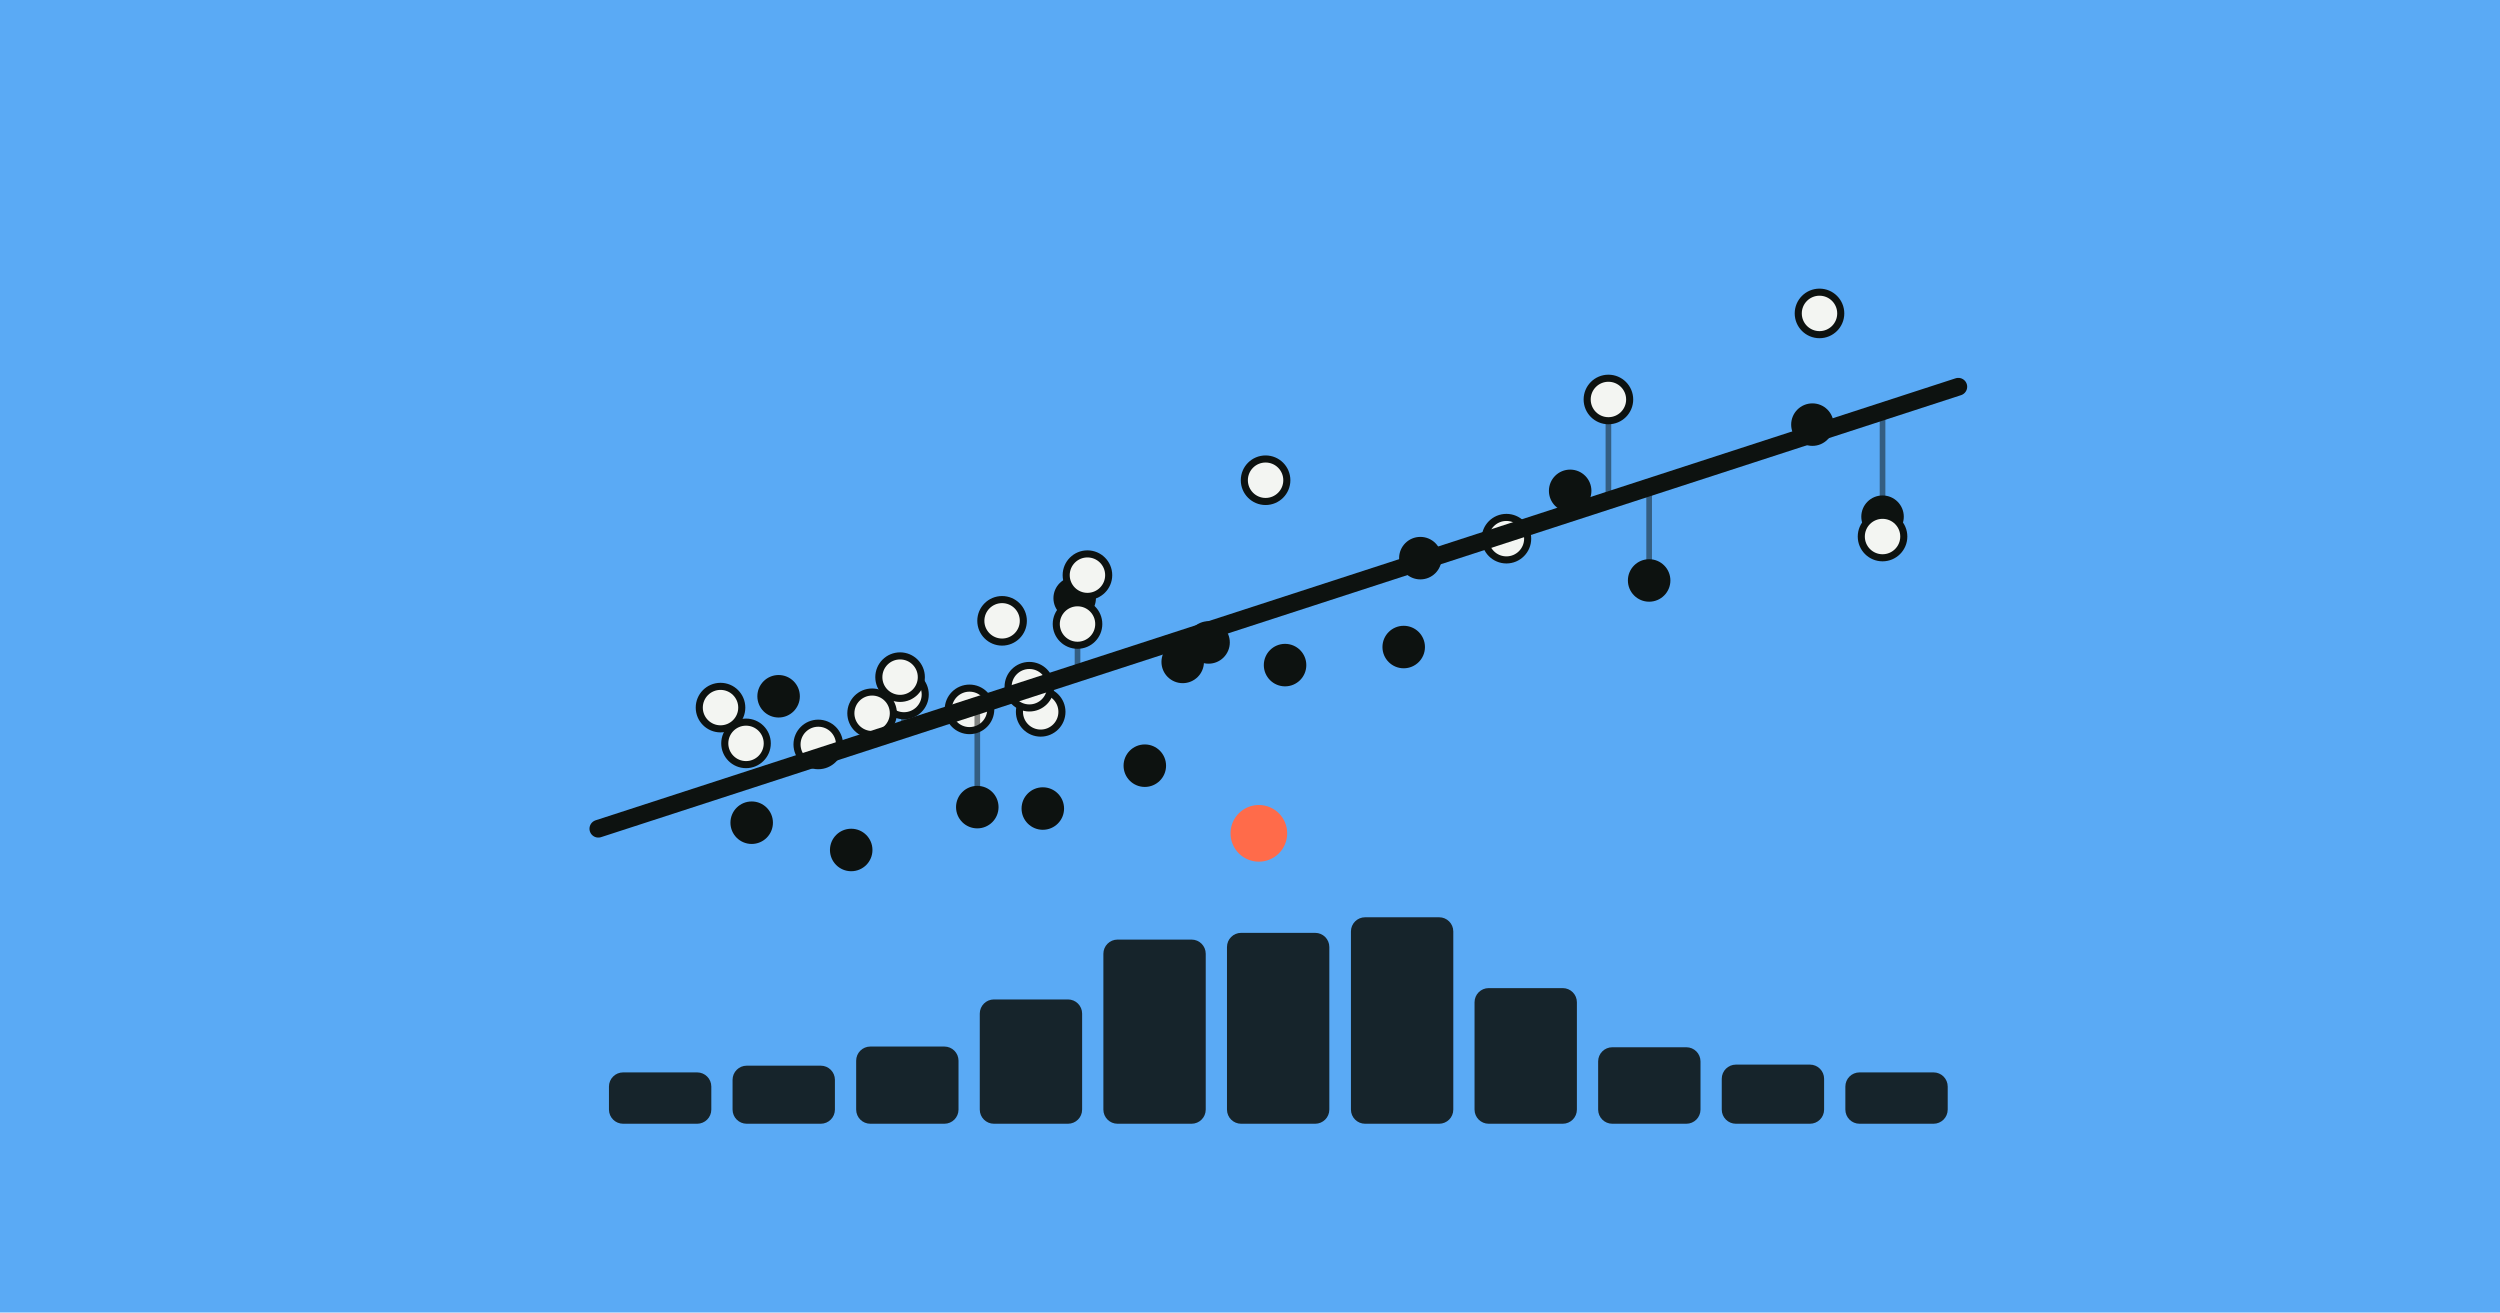
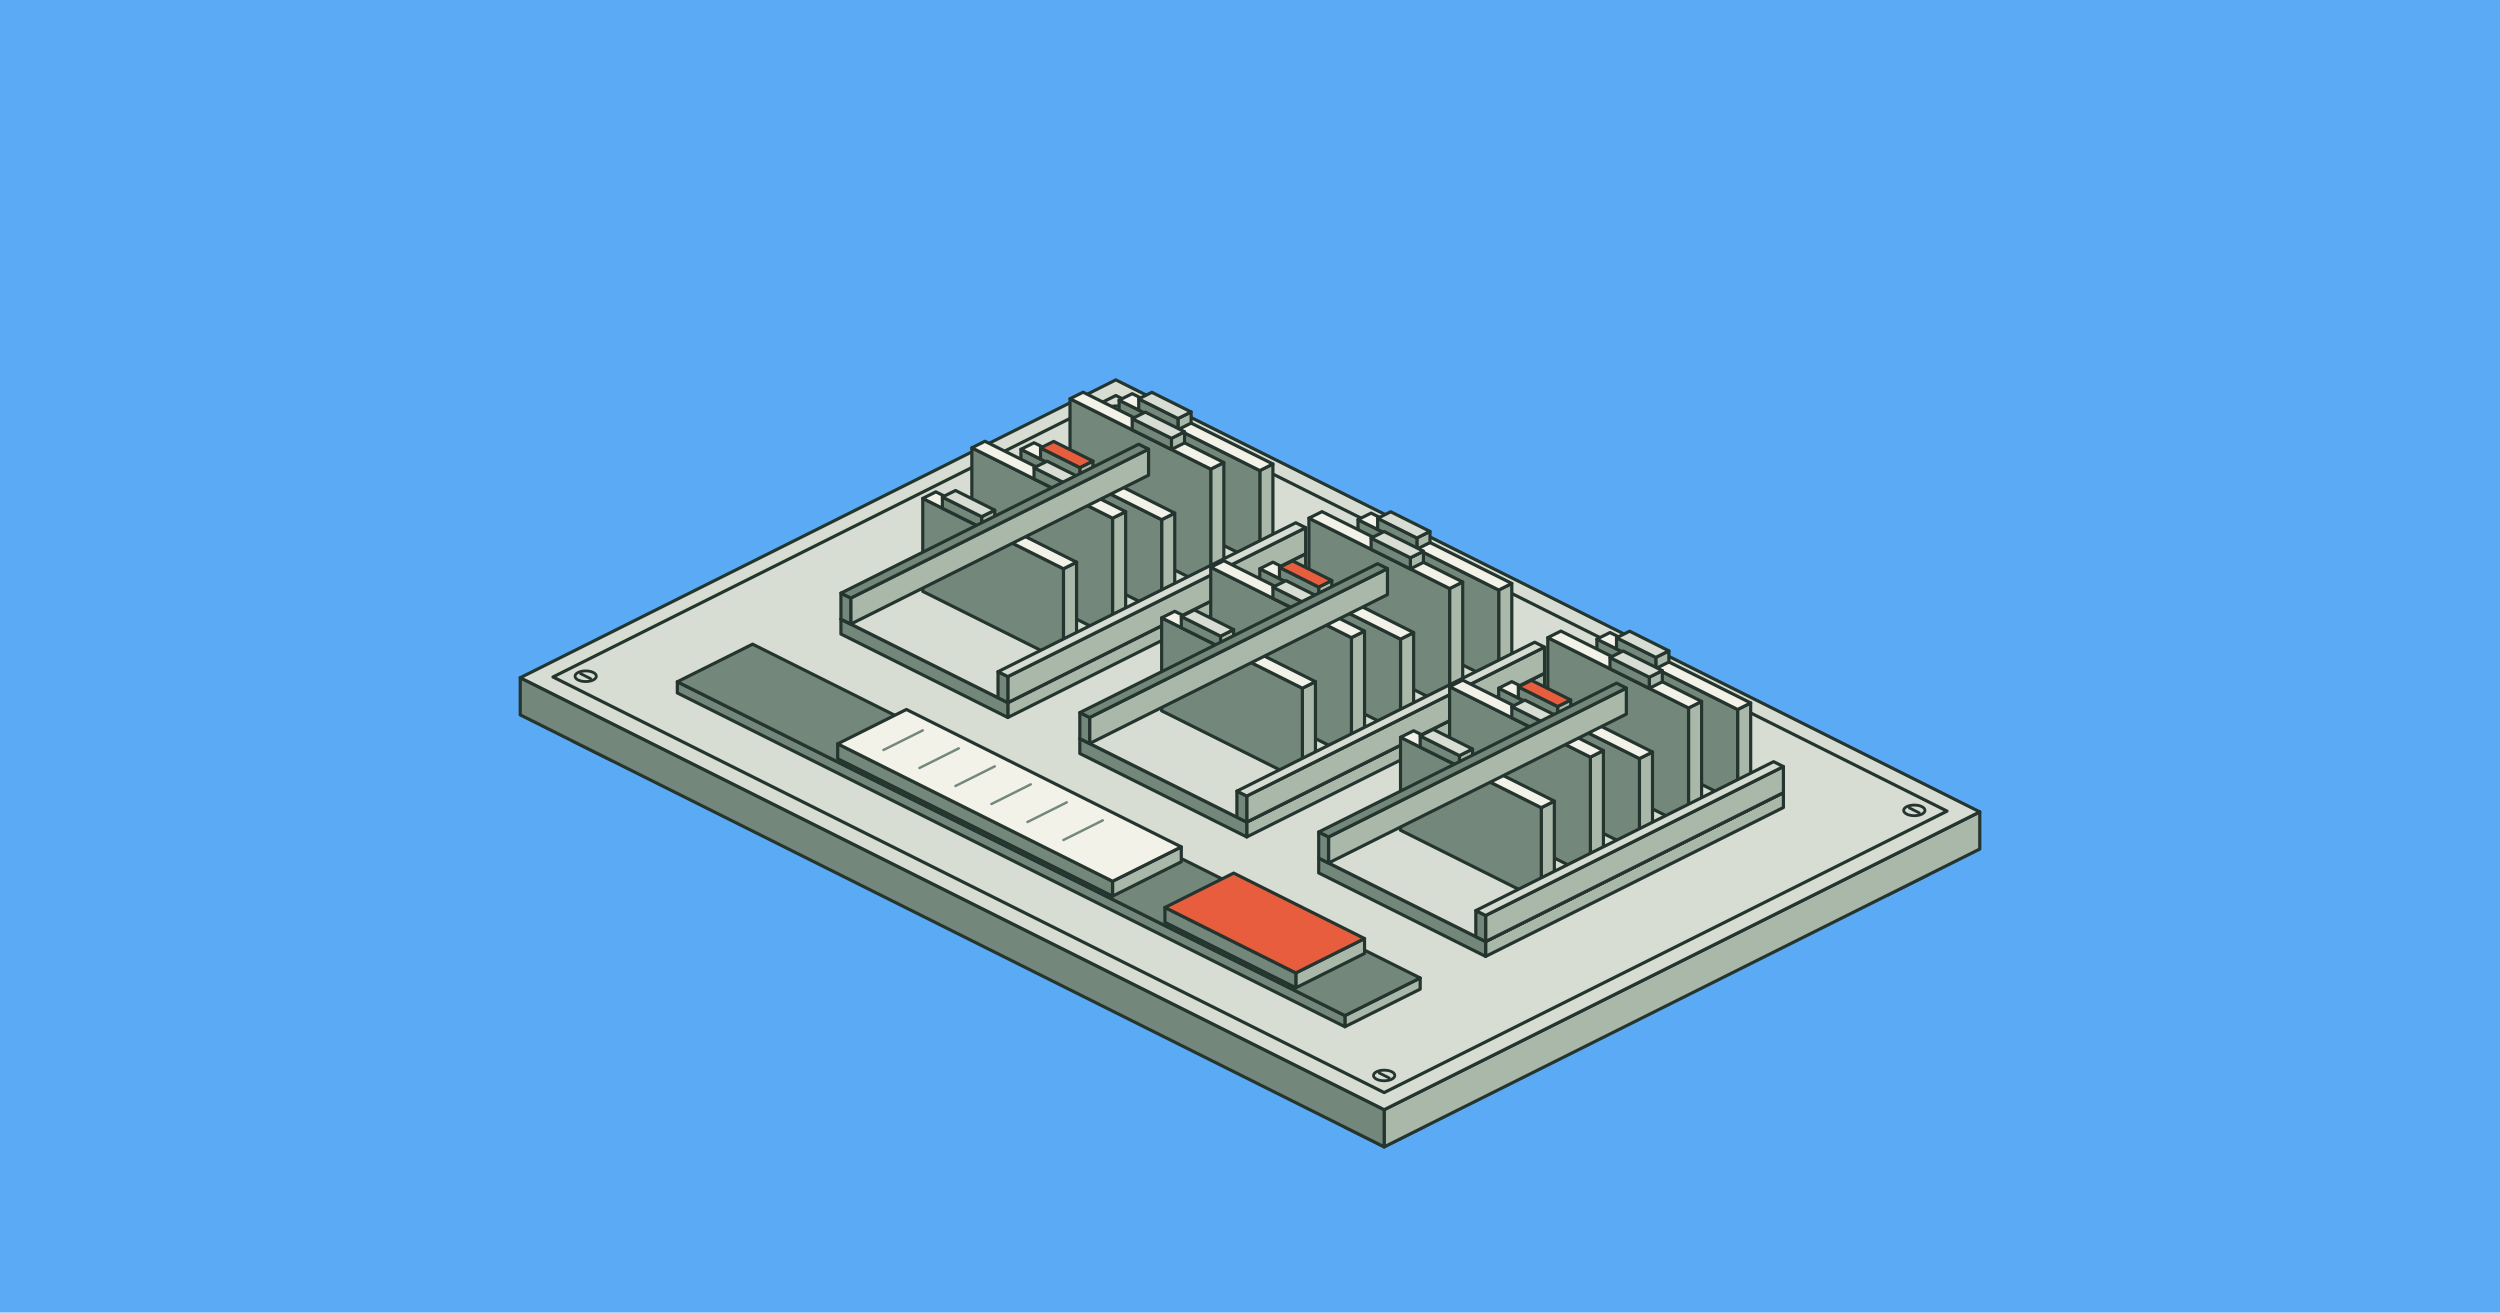
<svg xmlns="http://www.w3.org/2000/svg" viewBox="0 0 1200 630" width="1200" height="630">
  <rect width="1200" height="630" fill="#5aaaf5" />
  <g transform="translate(192 43) scale(1.7)">
-     <rect x="59" y="277.5" width="28.9" height="14.5" rx="4" fill="#0d1210" opacity="0.88" />
-     <rect x="93.9" y="275.6" width="28.9" height="16.4" rx="4" fill="#0d1210" opacity="0.88" />
-     <rect x="128.8" y="270.2" width="28.9" height="21.8" rx="4" fill="#0d1210" opacity="0.88" />
-     <rect x="163.7" y="256.9" width="28.9" height="35.1" rx="4" fill="#0d1210" opacity="0.88" />
-     <rect x="198.6" y="240" width="28.9" height="52" rx="4" fill="#0d1210" opacity="0.88" />
-     <rect x="233.5" y="238.1" width="28.9" height="53.9" rx="4" fill="#0d1210" opacity="0.88" />
-     <rect x="268.5" y="233.7" width="28.9" height="58.3" rx="4" fill="#0d1210" opacity="0.88" />
-     <rect x="303.4" y="253.7" width="28.9" height="38.3" rx="4" fill="#0d1210" opacity="0.88" />
-     <rect x="338.3" y="270.4" width="28.9" height="21.6" rx="4" fill="#0d1210" opacity="0.88" />
-     <rect x="373.2" y="275.3" width="28.9" height="16.7" rx="4" fill="#0d1210" opacity="0.88" />
-     <rect x="408.1" y="277.5" width="28.9" height="14.5" rx="4" fill="#0d1210" opacity="0.88" />
-     <line x1="418.6" y1="120.6" x2="418.6" y2="90.9" stroke="#0d1210" stroke-width="1.6" opacity="0.5" />
-     <circle cx="418.6" cy="120.6" r="6" fill="#0d1210" />
-     <circle cx="312.4" cy="126.8" r="6" fill="#f3f5f2" stroke="#0d1210" stroke-width="2" />
-     <circle cx="99.3" cy="207" r="6" fill="#0d1210" />
-     <line x1="142.3" y1="170.8" x2="142.3" y2="180.7" stroke="#0d1210" stroke-width="1.6" opacity="0.5" />
-     <circle cx="142.3" cy="170.8" r="6" fill="#f3f5f2" stroke="#0d1210" stroke-width="2" />
-     <circle cx="330.4" cy="113.3" r="6" fill="#0d1210" />
-     <circle cx="418.6" cy="126.2" r="6" fill="#f3f5f2" stroke="#0d1210" stroke-width="2" />
-     <line x1="352.7" y1="138.6" x2="352.7" y2="112.3" stroke="#0d1210" stroke-width="1.6" opacity="0.5" />
-     <circle cx="352.7" cy="138.6" r="6" fill="#0d1210" />
-     <circle cx="170" cy="150" r="6" fill="#f3f5f2" stroke="#0d1210" stroke-width="2" />
-     <circle cx="127.4" cy="214.7" r="6" fill="#0d1210" />
-     <line x1="133.3" y1="176.1" x2="133.3" y2="183.6" stroke="#0d1210" stroke-width="1.6" opacity="0.5" />
-     <circle cx="133.3" cy="176.1" r="6" fill="#f3f5f2" stroke="#0d1210" stroke-width="2" />
-     <circle cx="190.5" cy="143.6" r="6" fill="#0d1210" />
-     <circle cx="180.9" cy="175.7" r="6" fill="#f3f5f2" stroke="#0d1210" stroke-width="2" />
-     <line x1="398.8" y1="94.6" x2="398.8" y2="97.3" stroke="#0d1210" stroke-width="1.6" opacity="0.5" />
-     <circle cx="398.8" cy="94.6" r="6" fill="#0d1210" />
-     <circle cx="194.1" cy="137.1" r="6" fill="#f3f5f2" stroke="#0d1210" stroke-width="2" />
-     <circle cx="249.9" cy="162.5" r="6" fill="#0d1210" />
-     <line x1="160.8" y1="175" x2="160.8" y2="174.6" stroke="#0d1210" stroke-width="1.6" opacity="0.5" />
-     <circle cx="160.8" cy="175" r="6" fill="#f3f5f2" stroke="#0d1210" stroke-width="2" />
-     <circle cx="283.4" cy="157.4" r="6" fill="#0d1210" />
-     <circle cx="400.8" cy="63.2" r="6" fill="#f3f5f2" stroke="#0d1210" stroke-width="2" />
-     <line x1="163" y1="202.6" x2="163" y2="173.9" stroke="#0d1210" stroke-width="1.6" opacity="0.5" />
-     <circle cx="163" cy="202.6" r="6" fill="#0d1210" />
-     <circle cx="97.7" cy="184.6" r="6" fill="#f3f5f2" stroke="#0d1210" stroke-width="2" />
-     <circle cx="242.5" cy="210" r="8" fill="#ff6b4a" />
-     <line x1="118.1" y1="184.9" x2="118.1" y2="188.5" stroke="#0d1210" stroke-width="1.6" opacity="0.5" />
-     <circle cx="118.1" cy="184.9" r="6" fill="#f3f5f2" stroke="#0d1210" stroke-width="2" />
-     <circle cx="228.3" cy="156.1" r="6" fill="#0d1210" />
-     <circle cx="90.5" cy="174.5" r="6" fill="#f3f5f2" stroke="#0d1210" stroke-width="2" />
-     <line x1="288.1" y1="132.3" x2="288.1" y2="133.3" stroke="#0d1210" stroke-width="1.6" opacity="0.5" />
-     <circle cx="288.1" cy="132.3" r="6" fill="#0d1210" />
-     <circle cx="244.4" cy="110.3" r="6" fill="#f3f5f2" stroke="#0d1210" stroke-width="2" />
-     <circle cx="181.5" cy="203" r="6" fill="#0d1210" />
-     <line x1="341.2" y1="87.5" x2="341.2" y2="116" stroke="#0d1210" stroke-width="1.6" opacity="0.5" />
-     <circle cx="341.2" cy="87.5" r="6" fill="#f3f5f2" stroke="#0d1210" stroke-width="2" />
-     <circle cx="106.9" cy="171.3" r="6" fill="#0d1210" />
-     <circle cx="141.2" cy="165.9" r="6" fill="#f3f5f2" stroke="#0d1210" stroke-width="2" />
-     <line x1="221" y1="161.6" x2="221" y2="155.1" stroke="#0d1210" stroke-width="1.6" opacity="0.5" />
-     <circle cx="221" cy="161.6" r="6" fill="#0d1210" />
-     <circle cx="177.7" cy="168.6" r="6" fill="#f3f5f2" stroke="#0d1210" stroke-width="2" />
-     <circle cx="210.3" cy="190.9" r="6" fill="#0d1210" />
-     <line x1="191.3" y1="150.9" x2="191.3" y2="164.7" stroke="#0d1210" stroke-width="1.6" opacity="0.5" />
-     <circle cx="191.3" cy="150.9" r="6" fill="#f3f5f2" stroke="#0d1210" stroke-width="2" />
-     <line pathLength="1" x1="56" y1="208.7" x2="440" y2="83.9" stroke="#0d1210" stroke-width="5" stroke-linecap="round" />
+     <polygon points="213.2,105.41 213.2,112.76 202.12,118.3 202.12,110.95" fill="#aab8aa" stroke="#24342e" stroke-width=".9" stroke-linejoin="round" />
+     <polygon points="191.03,105.41 202.12,110.95 202.12,118.3 191.03,112.76" fill="#73877a" stroke="#24342e" stroke-width=".9" stroke-linejoin="round" />
+     <polygon points="202.12,99.87 213.2,105.41 202.12,110.95 191.03,105.41" fill="#24342e" stroke="#24342e" stroke-width=".9" stroke-linejoin="round" />
+     <polygon points="431.27,214.44 431.27,221.79 420.18,227.34 420.18,219.99" fill="#aab8aa" stroke="#24342e" stroke-width=".9" stroke-linejoin="round" />
+     <polygon points="409.09,214.44 420.18,219.99 420.18,227.34 409.09,221.79" fill="#73877a" stroke="#24342e" stroke-width=".9" stroke-linejoin="round" />
+     <polygon points="420.18,208.9 431.27,214.44 420.18,219.99 409.09,214.44" fill="#24342e" stroke="#24342e" stroke-width=".9" stroke-linejoin="round" />
+     <polygon points="70.91,176.56 70.91,183.91 59.82,189.45 59.82,182.1" fill="#aab8aa" stroke="#24342e" stroke-width=".9" stroke-linejoin="round" />
+     <polygon points="48.73,176.56 59.82,182.1 59.82,189.45 48.73,183.91" fill="#73877a" stroke="#24342e" stroke-width=".9" stroke-linejoin="round" />
+     <polygon points="59.82,171.01 70.91,176.56 59.82,182.1 48.73,176.56" fill="#24342e" stroke="#24342e" stroke-width=".9" stroke-linejoin="round" />
+     <polygon points="288.97,285.59 288.97,292.94 277.88,298.48 277.88,291.13" fill="#aab8aa" stroke="#24342e" stroke-width=".9" stroke-linejoin="round" />
+     <polygon points="266.8,285.59 277.88,291.13 277.88,298.48 266.8,292.94" fill="#73877a" stroke="#24342e" stroke-width=".9" stroke-linejoin="round" />
+     <polygon points="277.88,280.05 288.97,285.59 277.88,291.13 266.8,285.59" fill="#24342e" stroke="#24342e" stroke-width=".9" stroke-linejoin="round" />
+     <polygon points="446.05,203.94 446.05,214.44 277.88,298.53 277.88,288.03" fill="#aab8aa" stroke="#24342e" stroke-width=".9" stroke-linejoin="round" />
+     <polygon points="33.95,166.06 277.88,288.03 277.88,298.53 33.95,176.56" fill="#73877a" stroke="#24342e" stroke-width=".9" stroke-linejoin="round" />
+     <polygon points="202.12,81.97 446.05,203.94 277.88,288.03 33.95,166.06" fill="#d7ddd2" stroke="#24342e" stroke-width=".9" stroke-linejoin="round" />
+     <polygon points="202.12,86.38 436.81,203.73 277.88,283.2 43.19,165.85" fill="#d7ddd2" stroke="#24342e" stroke-width=".9" stroke-linejoin="round" />
+     <ellipse cx="202.12" cy="90.79" rx="3.01" ry="1.5" fill="none" stroke="#24342e" stroke-width="0.8" />
+     <path d="M200.73 90.1L203.5 91.49" fill="none" stroke="#24342e" stroke-width="0.8" stroke-linecap="round" stroke-linejoin="round" />
+     <ellipse cx="52.43" cy="165.64" rx="3.01" ry="1.5" fill="none" stroke="#24342e" stroke-width="0.8" />
+     <path d="M51.04 164.94L53.81 166.33" fill="none" stroke="#24342e" stroke-width="0.8" stroke-linecap="round" stroke-linejoin="round" />
+     <ellipse cx="427.57" cy="203.52" rx="3.01" ry="1.5" fill="none" stroke="#24342e" stroke-width="0.8" />
+     <path d="M426.19 202.83L428.96 204.22" fill="none" stroke="#24342e" stroke-width="0.8" stroke-linecap="round" stroke-linejoin="round" />
+     <ellipse cx="277.88" cy="278.37" rx="3.01" ry="1.5" fill="none" stroke="#24342e" stroke-width="0.8" />
+     <path d="M276.5 277.67L279.27 279.06" fill="none" stroke="#24342e" stroke-width="0.8" stroke-linecap="round" stroke-linejoin="round" />
+     <polygon points="255.71,131.05 255.71,135.25 171.62,177.29 171.62,173.09" fill="#aab8aa" stroke="#24342e" stroke-width=".9" stroke-linejoin="round" />
+     <polygon points="124.5,149.53 171.62,173.09 171.62,177.29 124.5,153.73" fill="#73877a" stroke="#24342e" stroke-width=".9" stroke-linejoin="round" />
+     <polygon points="208.58,107.49 255.71,131.05 171.62,173.09 124.5,149.53" fill="#d7ddd2" stroke="#24342e" stroke-width=".9" stroke-linejoin="round" />
+     <polygon points="246.47,105.72 246.47,131.97 242.77,133.82 242.77,107.57" fill="#aab8aa" stroke="#24342e" stroke-width=".9" stroke-linejoin="round" />
+     <polygon points="203.04,87.71 242.77,107.57 242.77,133.82 203.04,113.96" fill="#73877a" stroke="#24342e" stroke-width=".9" stroke-linejoin="round" />
+     <polygon points="206.74,85.86 246.47,105.72 242.77,107.57 203.04,87.71" fill="#f3f2e9" stroke="#24342e" stroke-width=".9" stroke-linejoin="round" />
+     <polygon points="223.37,91.02 223.37,94.17 219.67,96.02 219.67,92.87" fill="#aab8aa" stroke="#24342e" stroke-width=".9" stroke-linejoin="round" />
+     <polygon points="208.58,87.33 219.67,92.87 219.67,96.02 208.58,90.48" fill="#73877a" stroke="#24342e" stroke-width=".9" stroke-linejoin="round" />
+     <polygon points="212.28,85.48 223.37,91.02 219.67,92.87 208.58,87.33" fill="#d7ddd2" stroke="#24342e" stroke-width=".9" stroke-linejoin="round" />
+     <polygon points="232.61,105.3 232.61,138.91 228.91,140.75 228.91,107.15" fill="#aab8aa" stroke="#24342e" stroke-width=".9" stroke-linejoin="round" />
+     <polygon points="189.18,87.29 228.91,107.15 228.91,140.75 189.18,120.89" fill="#73877a" stroke="#24342e" stroke-width=".9" stroke-linejoin="round" />
+     <polygon points="192.88,85.44 232.61,105.3 228.91,107.15 189.18,87.29" fill="#f3f2e9" stroke="#24342e" stroke-width=".9" stroke-linejoin="round" />
+     <polygon points="221.52,96.61 221.52,99.76 217.82,101.61 217.82,98.46" fill="#aab8aa" stroke="#24342e" stroke-width=".9" stroke-linejoin="round" />
+     <polygon points="206.74,92.92 217.82,98.46 217.82,101.61 206.74,96.07" fill="#73877a" stroke="#24342e" stroke-width=".9" stroke-linejoin="round" />
+     <polygon points="210.43,91.07 221.52,96.61 217.82,98.46 206.74,92.92" fill="#d7ddd2" stroke="#24342e" stroke-width=".9" stroke-linejoin="round" />
+     <polygon points="218.75,119.58 218.75,145.84 215.05,147.68 215.05,121.43" fill="#aab8aa" stroke="#24342e" stroke-width=".9" stroke-linejoin="round" />
+     <polygon points="175.32,101.57 215.05,121.43 215.05,147.68 175.32,127.82" fill="#73877a" stroke="#24342e" stroke-width=".9" stroke-linejoin="round" />
+     <polygon points="179.02,99.72 218.75,119.58 215.05,121.43 175.32,101.57" fill="#f3f2e9" stroke="#24342e" stroke-width=".9" stroke-linejoin="round" />
+     <polygon points="195.65,104.89 195.65,108.03 191.95,109.88 191.95,106.73" fill="#aab8aa" stroke="#24342e" stroke-width=".9" stroke-linejoin="round" />
+     <polygon points="180.86,101.19 191.95,106.73 191.95,109.88 180.86,104.34" fill="#73877a" stroke="#24342e" stroke-width=".9" stroke-linejoin="round" />
+     <polygon points="184.56,99.34 195.65,104.89 191.95,106.73 180.86,101.19" fill="#e75d3d" stroke="#24342e" stroke-width=".9" stroke-linejoin="round" />
+     <polygon points="204.89,119.17 204.89,152.76 201.19,154.61 201.19,121.01" fill="#aab8aa" stroke="#24342e" stroke-width=".9" stroke-linejoin="round" />
+     <polygon points="161.46,101.15 201.19,121.01 201.19,154.61 161.46,134.75" fill="#73877a" stroke="#24342e" stroke-width=".9" stroke-linejoin="round" />
+     <polygon points="165.16,99.3 204.89,119.17 201.19,121.01 161.46,101.15" fill="#f3f2e9" stroke="#24342e" stroke-width=".9" stroke-linejoin="round" />
+     <polygon points="193.8,110.47 193.8,113.62 190.1,115.47 190.1,112.32" fill="#aab8aa" stroke="#24342e" stroke-width=".9" stroke-linejoin="round" />
+     <polygon points="179.02,106.77 190.1,112.32 190.1,115.47 179.02,109.92" fill="#73877a" stroke="#24342e" stroke-width=".9" stroke-linejoin="round" />
+     <polygon points="182.71,104.93 193.8,110.47 190.1,112.32 179.02,106.77" fill="#d7ddd2" stroke="#24342e" stroke-width=".9" stroke-linejoin="round" />
+     <polygon points="191.03,133.44 191.03,159.69 187.33,161.54 187.33,135.29" fill="#aab8aa" stroke="#24342e" stroke-width=".9" stroke-linejoin="round" />
+     <polygon points="147.6,115.43 187.33,135.29 187.33,161.54 147.6,141.68" fill="#73877a" stroke="#24342e" stroke-width=".9" stroke-linejoin="round" />
+     <polygon points="151.3,113.58 191.03,133.44 187.33,135.29 147.6,115.43" fill="#f3f2e9" stroke="#24342e" stroke-width=".9" stroke-linejoin="round" />
+     <polygon points="167.93,118.75 167.93,121.89 164.23,123.74 164.23,120.59" fill="#aab8aa" stroke="#24342e" stroke-width=".9" stroke-linejoin="round" />
+     <polygon points="153.14,115.05 164.23,120.59 164.23,123.74 153.14,118.2" fill="#73877a" stroke="#24342e" stroke-width=".9" stroke-linejoin="round" />
+     <polygon points="156.84,113.2 167.93,118.75 164.23,120.59 153.14,115.05" fill="#d7ddd2" stroke="#24342e" stroke-width=".9" stroke-linejoin="round" />
+     <polygon points="211.36,101.52 211.36,108.88 127.27,150.92 127.27,143.57" fill="#aab8aa" stroke="#24342e" stroke-width=".9" stroke-linejoin="round" />
+     <polygon points="124.5,142.18 127.27,143.57 127.27,150.92 124.5,149.53" fill="#73877a" stroke="#24342e" stroke-width=".9" stroke-linejoin="round" />
+     <polygon points="208.58,100.14 211.36,101.52 127.27,143.57 124.5,142.18" fill="#73877a" stroke="#24342e" stroke-width=".9" stroke-linejoin="round" />
+     <polygon points="255.71,123.7 255.71,131.05 171.62,173.09 171.62,165.74" fill="#aab8aa" stroke="#24342e" stroke-width=".9" stroke-linejoin="round" />
+     <polygon points="168.85,164.36 171.62,165.74 171.62,173.09 168.85,171.71" fill="#73877a" stroke="#24342e" stroke-width=".9" stroke-linejoin="round" />
+     <polygon points="252.94,122.31 255.71,123.7 171.62,165.74 168.85,164.36" fill="#d7ddd2" stroke="#24342e" stroke-width=".9" stroke-linejoin="round" />
+     <polygon points="323.16,164.78 323.16,168.98 239.08,211.02 239.08,206.82" fill="#aab8aa" stroke="#24342e" stroke-width=".9" stroke-linejoin="round" />
+     <polygon points="191.95,183.26 239.08,206.82 239.08,211.02 191.95,187.46" fill="#73877a" stroke="#24342e" stroke-width=".9" stroke-linejoin="round" />
+     <polygon points="276.04,141.22 323.16,164.78 239.08,206.82 191.95,183.26" fill="#d7ddd2" stroke="#24342e" stroke-width=".9" stroke-linejoin="round" />
+     <polygon points="313.92,139.45 313.92,165.7 310.22,167.55 310.22,141.3" fill="#aab8aa" stroke="#24342e" stroke-width=".9" stroke-linejoin="round" />
+     <polygon points="270.49,121.43 310.22,141.3 310.22,167.55 270.49,147.68" fill="#73877a" stroke="#24342e" stroke-width=".9" stroke-linejoin="round" />
+     <polygon points="274.19,119.58 313.92,139.45 310.22,141.3 270.49,121.43" fill="#f3f2e9" stroke="#24342e" stroke-width=".9" stroke-linejoin="round" />
+     <polygon points="290.82,124.75 290.82,127.9 287.12,129.75 287.12,126.6" fill="#aab8aa" stroke="#24342e" stroke-width=".9" stroke-linejoin="round" />
+     <polygon points="276.04,121.06 287.12,126.6 287.12,129.75 276.04,124.2" fill="#73877a" stroke="#24342e" stroke-width=".9" stroke-linejoin="round" />
+     <polygon points="279.73,119.21 290.82,124.75 287.12,126.6 276.04,121.06" fill="#d7ddd2" stroke="#24342e" stroke-width=".9" stroke-linejoin="round" />
+     <polygon points="300.06,139.03 300.06,172.63 296.36,174.48 296.36,140.88" fill="#aab8aa" stroke="#24342e" stroke-width=".9" stroke-linejoin="round" />
+     <polygon points="256.63,121.01 296.36,140.88 296.36,174.48 256.63,154.61" fill="#73877a" stroke="#24342e" stroke-width=".9" stroke-linejoin="round" />
+     <polygon points="260.33,119.17 300.06,139.03 296.36,140.88 256.63,121.01" fill="#f3f2e9" stroke="#24342e" stroke-width=".9" stroke-linejoin="round" />
+     <polygon points="288.97,130.34 288.97,133.49 285.28,135.34 285.28,132.19" fill="#aab8aa" stroke="#24342e" stroke-width=".9" stroke-linejoin="round" />
+     <polygon points="274.19,126.64 285.28,132.19 285.28,135.34 274.19,129.79" fill="#73877a" stroke="#24342e" stroke-width=".9" stroke-linejoin="round" />
+     <polygon points="277.88,124.79 288.97,130.34 285.28,132.19 274.19,126.64" fill="#d7ddd2" stroke="#24342e" stroke-width=".9" stroke-linejoin="round" />
+     <polygon points="286.2,153.31 286.2,179.56 282.5,181.41 282.5,155.16" fill="#aab8aa" stroke="#24342e" stroke-width=".9" stroke-linejoin="round" />
+     <polygon points="242.77,135.29 282.5,155.16 282.5,181.41 242.77,161.54" fill="#73877a" stroke="#24342e" stroke-width=".9" stroke-linejoin="round" />
+     <polygon points="246.47,133.44 286.2,153.31 282.5,155.16 242.77,135.29" fill="#f3f2e9" stroke="#24342e" stroke-width=".9" stroke-linejoin="round" />
+     <polygon points="263.1,138.61 263.1,141.76 259.4,143.61 259.4,140.46" fill="#aab8aa" stroke="#24342e" stroke-width=".9" stroke-linejoin="round" />
+     <polygon points="248.32,134.91 259.4,140.46 259.4,143.61 248.32,138.06" fill="#73877a" stroke="#24342e" stroke-width=".9" stroke-linejoin="round" />
+     <polygon points="252.01,133.07 263.1,138.61 259.4,140.46 248.32,134.91" fill="#e75d3d" stroke="#24342e" stroke-width=".9" stroke-linejoin="round" />
+     <polygon points="272.34,152.89 272.34,186.49 268.64,188.34 268.64,154.74" fill="#aab8aa" stroke="#24342e" stroke-width=".9" stroke-linejoin="round" />
+     <polygon points="228.91,134.87 268.64,154.74 268.64,188.34 228.91,168.47" fill="#73877a" stroke="#24342e" stroke-width=".9" stroke-linejoin="round" />
+     <polygon points="232.61,133.03 272.34,152.89 268.64,154.74 228.91,134.87" fill="#f3f2e9" stroke="#24342e" stroke-width=".9" stroke-linejoin="round" />
+     <polygon points="261.25,144.2 261.25,147.35 257.56,149.19 257.56,146.05" fill="#aab8aa" stroke="#24342e" stroke-width=".9" stroke-linejoin="round" />
+     <polygon points="246.47,140.5 257.56,146.05 257.56,149.19 246.47,143.65" fill="#73877a" stroke="#24342e" stroke-width=".9" stroke-linejoin="round" />
+     <polygon points="250.16,138.65 261.25,144.2 257.56,146.05 246.47,140.5" fill="#d7ddd2" stroke="#24342e" stroke-width=".9" stroke-linejoin="round" />
+     <polygon points="258.48,167.17 258.48,193.42 254.78,195.27 254.78,169.02" fill="#aab8aa" stroke="#24342e" stroke-width=".9" stroke-linejoin="round" />
+     <polygon points="215.05,149.15 254.78,169.02 254.78,195.27 215.05,175.4" fill="#73877a" stroke="#24342e" stroke-width=".9" stroke-linejoin="round" />
+     <polygon points="218.75,147.31 258.48,167.17 254.78,169.02 215.05,149.15" fill="#f3f2e9" stroke="#24342e" stroke-width=".9" stroke-linejoin="round" />
+     <polygon points="235.38,152.47 235.38,155.62 231.68,157.47 231.68,154.32" fill="#aab8aa" stroke="#24342e" stroke-width=".9" stroke-linejoin="round" />
+     <polygon points="220.6,148.78 231.68,154.32 231.68,157.47 220.6,151.93" fill="#73877a" stroke="#24342e" stroke-width=".9" stroke-linejoin="round" />
+     <polygon points="224.29,146.93 235.38,152.47 231.68,154.32 220.6,148.78" fill="#d7ddd2" stroke="#24342e" stroke-width=".9" stroke-linejoin="round" />
+     <polygon points="278.81,135.25 278.81,142.6 194.72,184.64 194.72,177.29" fill="#aab8aa" stroke="#24342e" stroke-width=".9" stroke-linejoin="round" />
+     <polygon points="191.95,175.91 194.72,177.29 194.72,184.64 191.95,183.26" fill="#73877a" stroke="#24342e" stroke-width=".9" stroke-linejoin="round" />
+     <polygon points="276.04,133.87 278.81,135.25 194.72,177.29 191.95,175.91" fill="#73877a" stroke="#24342e" stroke-width=".9" stroke-linejoin="round" />
+     <polygon points="323.16,157.43 323.16,164.78 239.08,206.82 239.08,199.47" fill="#aab8aa" stroke="#24342e" stroke-width=".9" stroke-linejoin="round" />
+     <polygon points="236.3,198.08 239.08,199.47 239.08,206.82 236.3,205.43" fill="#73877a" stroke="#24342e" stroke-width=".9" stroke-linejoin="round" />
+     <polygon points="320.39,156.04 323.16,157.43 239.08,199.47 236.3,198.08" fill="#d7ddd2" stroke="#24342e" stroke-width=".9" stroke-linejoin="round" />
+     <polygon points="390.61,198.5 390.61,202.7 306.53,244.75 306.53,240.55" fill="#aab8aa" stroke="#24342e" stroke-width=".9" stroke-linejoin="round" />
+     <polygon points="259.4,216.98 306.53,240.55 306.53,244.75 259.4,221.18" fill="#73877a" stroke="#24342e" stroke-width=".9" stroke-linejoin="round" />
+     <polygon points="343.49,174.94 390.61,198.5 306.53,240.55 259.4,216.98" fill="#d7ddd2" stroke="#24342e" stroke-width=".9" stroke-linejoin="round" />
+     <polygon points="381.37,173.18 381.37,199.43 377.68,201.28 377.68,175.03" fill="#aab8aa" stroke="#24342e" stroke-width=".9" stroke-linejoin="round" />
+     <polygon points="337.94,155.16 377.68,175.03 377.68,201.28 337.94,181.41" fill="#73877a" stroke="#24342e" stroke-width=".9" stroke-linejoin="round" />
+     <polygon points="341.64,153.31 381.37,173.18 377.68,175.03 337.94,155.16" fill="#f3f2e9" stroke="#24342e" stroke-width=".9" stroke-linejoin="round" />
+     <polygon points="358.27,158.48 358.27,161.63 354.58,163.47 354.58,160.32" fill="#aab8aa" stroke="#24342e" stroke-width=".9" stroke-linejoin="round" />
+     <polygon points="343.49,154.78 354.58,160.32 354.58,163.47 343.49,157.93" fill="#73877a" stroke="#24342e" stroke-width=".9" stroke-linejoin="round" />
+     <polygon points="347.18,152.93 358.27,158.48 354.58,160.32 343.49,154.78" fill="#d7ddd2" stroke="#24342e" stroke-width=".9" stroke-linejoin="round" />
+     <polygon points="367.51,172.76 367.51,206.36 363.82,208.2 363.82,174.6" fill="#aab8aa" stroke="#24342e" stroke-width=".9" stroke-linejoin="round" />
+     <polygon points="324.08,154.74 363.82,174.6 363.82,208.2 324.08,188.34" fill="#73877a" stroke="#24342e" stroke-width=".9" stroke-linejoin="round" />
+     <polygon points="327.78,152.89 367.51,172.76 363.82,174.6 324.08,154.74" fill="#f3f2e9" stroke="#24342e" stroke-width=".9" stroke-linejoin="round" />
+     <polygon points="356.42,164.06 356.42,167.21 352.73,169.06 352.73,165.91" fill="#aab8aa" stroke="#24342e" stroke-width=".9" stroke-linejoin="round" />
+     <polygon points="341.64,160.37 352.73,165.91 352.73,169.06 341.64,163.52" fill="#73877a" stroke="#24342e" stroke-width=".9" stroke-linejoin="round" />
+     <polygon points="345.34,158.52 356.42,164.06 352.73,165.91 341.64,160.37" fill="#d7ddd2" stroke="#24342e" stroke-width=".9" stroke-linejoin="round" />
+     <polygon points="353.65,187.04 353.65,213.29 349.96,215.13 349.96,188.88" fill="#aab8aa" stroke="#24342e" stroke-width=".9" stroke-linejoin="round" />
+     <polygon points="310.22,169.02 349.96,188.88 349.96,215.13 310.22,195.27" fill="#73877a" stroke="#24342e" stroke-width=".9" stroke-linejoin="round" />
+     <polygon points="313.92,167.17 353.65,187.04 349.96,188.88 310.22,169.02" fill="#f3f2e9" stroke="#24342e" stroke-width=".9" stroke-linejoin="round" />
+     <polygon points="330.55,172.34 330.55,175.49 326.86,177.34 326.86,174.19" fill="#aab8aa" stroke="#24342e" stroke-width=".9" stroke-linejoin="round" />
+     <polygon points="315.77,168.64 326.86,174.19 326.86,177.34 315.77,171.79" fill="#73877a" stroke="#24342e" stroke-width=".9" stroke-linejoin="round" />
+     <polygon points="319.46,166.79 330.55,172.34 326.86,174.19 315.77,168.64" fill="#e75d3d" stroke="#24342e" stroke-width=".9" stroke-linejoin="round" />
+     <polygon points="339.79,186.62 339.79,220.22 336.1,222.06 336.1,188.47" fill="#aab8aa" stroke="#24342e" stroke-width=".9" stroke-linejoin="round" />
+     <polygon points="296.36,168.6 336.1,188.47 336.1,222.06 296.36,202.2" fill="#73877a" stroke="#24342e" stroke-width=".9" stroke-linejoin="round" />
+     <polygon points="300.06,166.75 339.79,186.62 336.1,188.47 296.36,168.6" fill="#f3f2e9" stroke="#24342e" stroke-width=".9" stroke-linejoin="round" />
+     <polygon points="328.7,177.92 328.7,181.07 325.01,182.92 325.01,179.77" fill="#aab8aa" stroke="#24342e" stroke-width=".9" stroke-linejoin="round" />
+     <polygon points="313.92,174.23 325.01,179.77 325.01,182.92 313.92,177.38" fill="#73877a" stroke="#24342e" stroke-width=".9" stroke-linejoin="round" />
+     <polygon points="317.62,172.38 328.7,177.92 325.01,179.77 313.92,174.23" fill="#d7ddd2" stroke="#24342e" stroke-width=".9" stroke-linejoin="round" />
+     <polygon points="325.93,200.9 325.93,227.15 322.24,229 322.24,202.75" fill="#aab8aa" stroke="#24342e" stroke-width=".9" stroke-linejoin="round" />
+     <polygon points="282.5,182.88 322.24,202.75 322.24,229 282.5,209.13" fill="#73877a" stroke="#24342e" stroke-width=".9" stroke-linejoin="round" />
+     <polygon points="286.2,181.03 325.93,200.9 322.24,202.75 282.5,182.88" fill="#f3f2e9" stroke="#24342e" stroke-width=".9" stroke-linejoin="round" />
+     <polygon points="302.83,186.2 302.83,189.35 299.14,191.19 299.14,188.05" fill="#aab8aa" stroke="#24342e" stroke-width=".9" stroke-linejoin="round" />
+     <polygon points="288.05,182.5 299.14,188.05 299.14,191.19 288.05,185.65" fill="#73877a" stroke="#24342e" stroke-width=".9" stroke-linejoin="round" />
+     <polygon points="291.74,180.65 302.83,186.2 299.14,188.05 288.05,182.5" fill="#d7ddd2" stroke="#24342e" stroke-width=".9" stroke-linejoin="round" />
+     <polygon points="346.26,168.98 346.26,176.33 262.18,218.37 262.18,211.02" fill="#aab8aa" stroke="#24342e" stroke-width=".9" stroke-linejoin="round" />
+     <polygon points="259.4,209.63 262.18,211.02 262.18,218.37 259.4,216.98" fill="#73877a" stroke="#24342e" stroke-width=".9" stroke-linejoin="round" />
+     <polygon points="343.49,167.59 346.26,168.98 262.18,211.02 259.4,209.63" fill="#73877a" stroke="#24342e" stroke-width=".9" stroke-linejoin="round" />
+     <polygon points="390.61,191.15 390.61,198.5 306.53,240.55 306.53,233.19" fill="#aab8aa" stroke="#24342e" stroke-width=".9" stroke-linejoin="round" />
+     <polygon points="303.76,231.81 306.53,233.19 306.53,240.55 303.76,239.16" fill="#73877a" stroke="#24342e" stroke-width=".9" stroke-linejoin="round" />
+     <polygon points="387.84,189.77 390.61,191.15 306.53,233.19 303.76,231.81" fill="#d7ddd2" stroke="#24342e" stroke-width=".9" stroke-linejoin="round" />
+     <polygon points="288.05,250.84 288.05,253.99 266.8,264.61 266.8,261.46" fill="#aab8aa" stroke="#24342e" stroke-width=".9" stroke-linejoin="round" />
+     <polygon points="78.3,167.21 266.8,261.46 266.8,264.61 78.3,170.36" fill="#73877a" stroke="#24342e" stroke-width=".9" stroke-linejoin="round" />
+     <polygon points="99.55,156.59 288.05,250.84 266.8,261.46 78.3,167.21" fill="#73877a" stroke="#24342e" stroke-width=".9" stroke-linejoin="round" />
+     <polygon points="220.6,213.83 220.6,218.03 201.19,227.74 201.19,223.53" fill="#aab8aa" stroke="#24342e" stroke-width=".9" stroke-linejoin="round" />
+     <polygon points="123.58,184.73 201.19,223.53 201.19,227.74 123.58,188.93" fill="#73877a" stroke="#24342e" stroke-width=".9" stroke-linejoin="round" />
+     <polygon points="142.98,175.03 220.6,213.83 201.19,223.53 123.58,184.73" fill="#f3f2e9" stroke="#24342e" stroke-width=".9" stroke-linejoin="round" />
+     <path d="M147.6 180.93L136.51 186.47" fill="none" stroke="#73877a" stroke-width="0.7" stroke-linecap="round" stroke-linejoin="round" />
+     <path d="M157.76 186.01L146.68 191.55" fill="none" stroke="#73877a" stroke-width="0.7" stroke-linecap="round" stroke-linejoin="round" />
+     <path d="M167.93 191.09L156.84 196.63" fill="none" stroke="#73877a" stroke-width="0.7" stroke-linecap="round" stroke-linejoin="round" />
+     <path d="M178.09 196.17L167 201.72" fill="none" stroke="#73877a" stroke-width="0.7" stroke-linecap="round" stroke-linejoin="round" />
+     <path d="M188.26 201.25L177.17 206.8" fill="none" stroke="#73877a" stroke-width="0.7" stroke-linecap="round" stroke-linejoin="round" />
+     <path d="M198.42 206.34L187.33 211.88" fill="none" stroke="#73877a" stroke-width="0.7" stroke-linecap="round" stroke-linejoin="round" />
+     <g class="i-equilibrium">
+       <polygon points="272.34,239.71 272.34,243.91 252.94,253.61 252.94,249.41" fill="#aab8aa" stroke="#24342e" stroke-width=".9" stroke-linejoin="round" />
+       <polygon points="215.98,230.93 252.94,249.41 252.94,253.61 215.98,235.13" fill="#73877a" stroke="#24342e" stroke-width=".9" stroke-linejoin="round" />
+       <polygon points="235.38,221.22 272.34,239.71 252.94,249.41 215.98,230.93" fill="#e75d3d" stroke="#24342e" stroke-width=".9" stroke-linejoin="round" />
+     </g>
  </g>
</svg>
